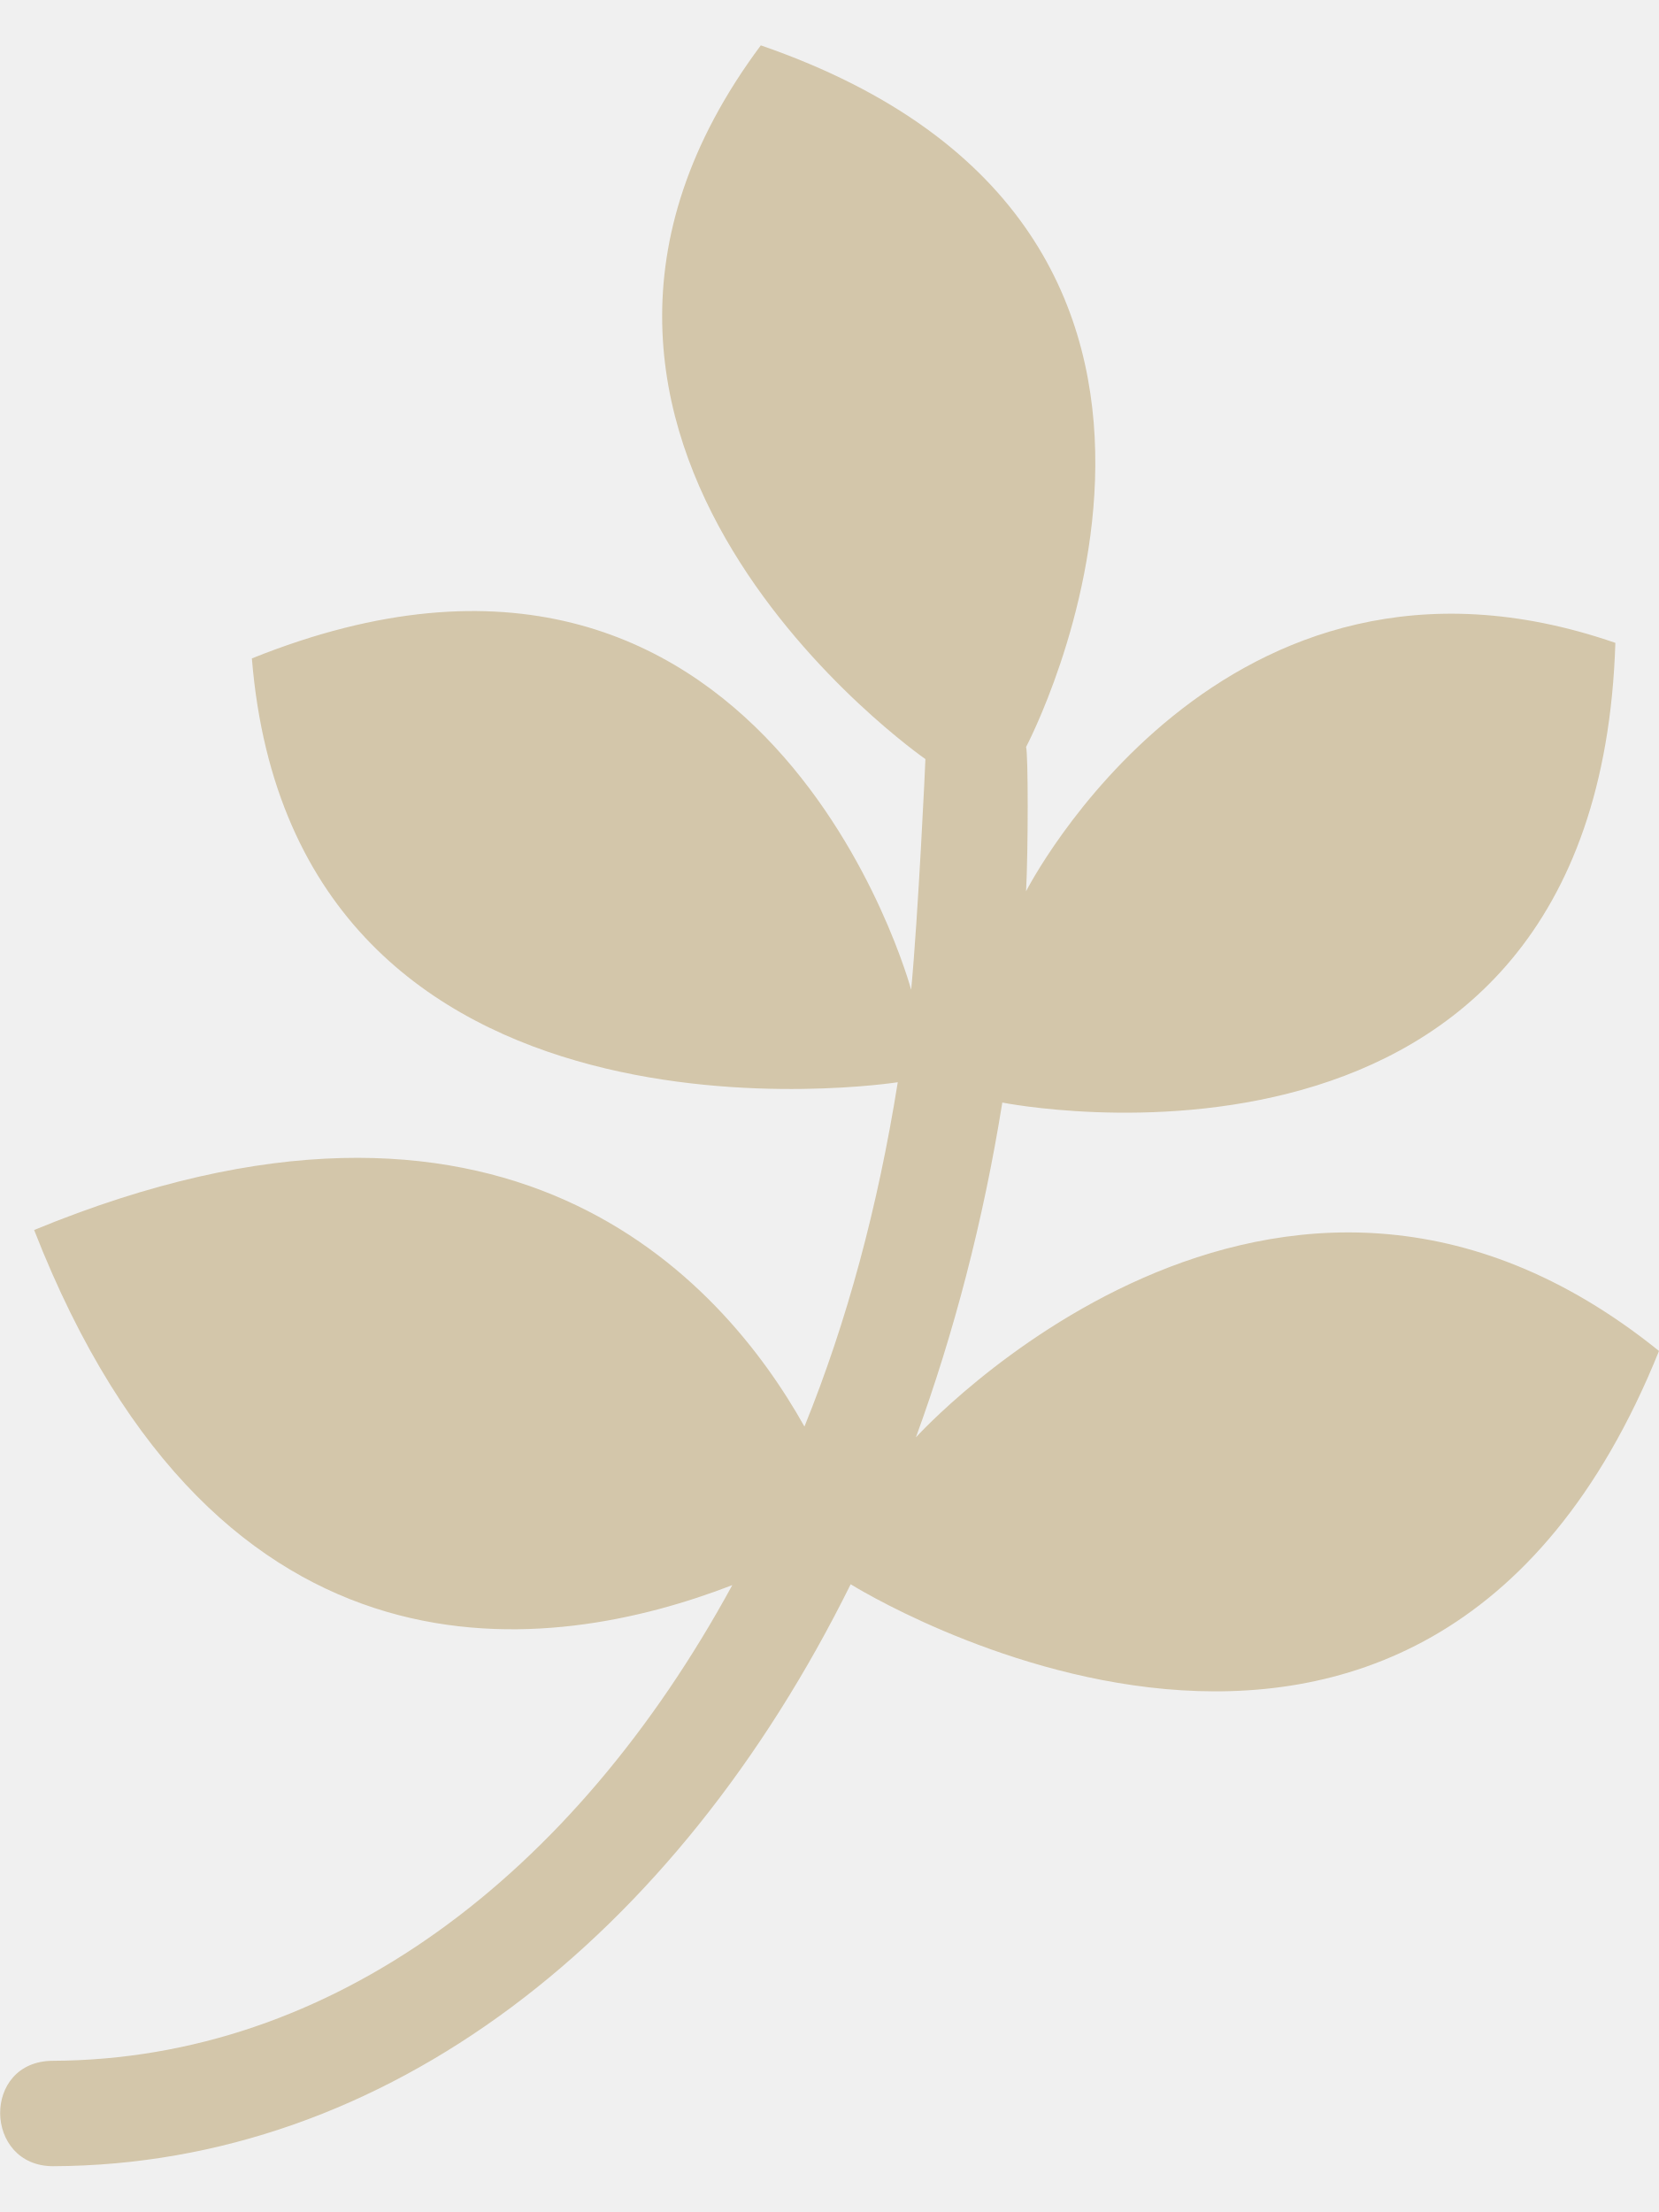
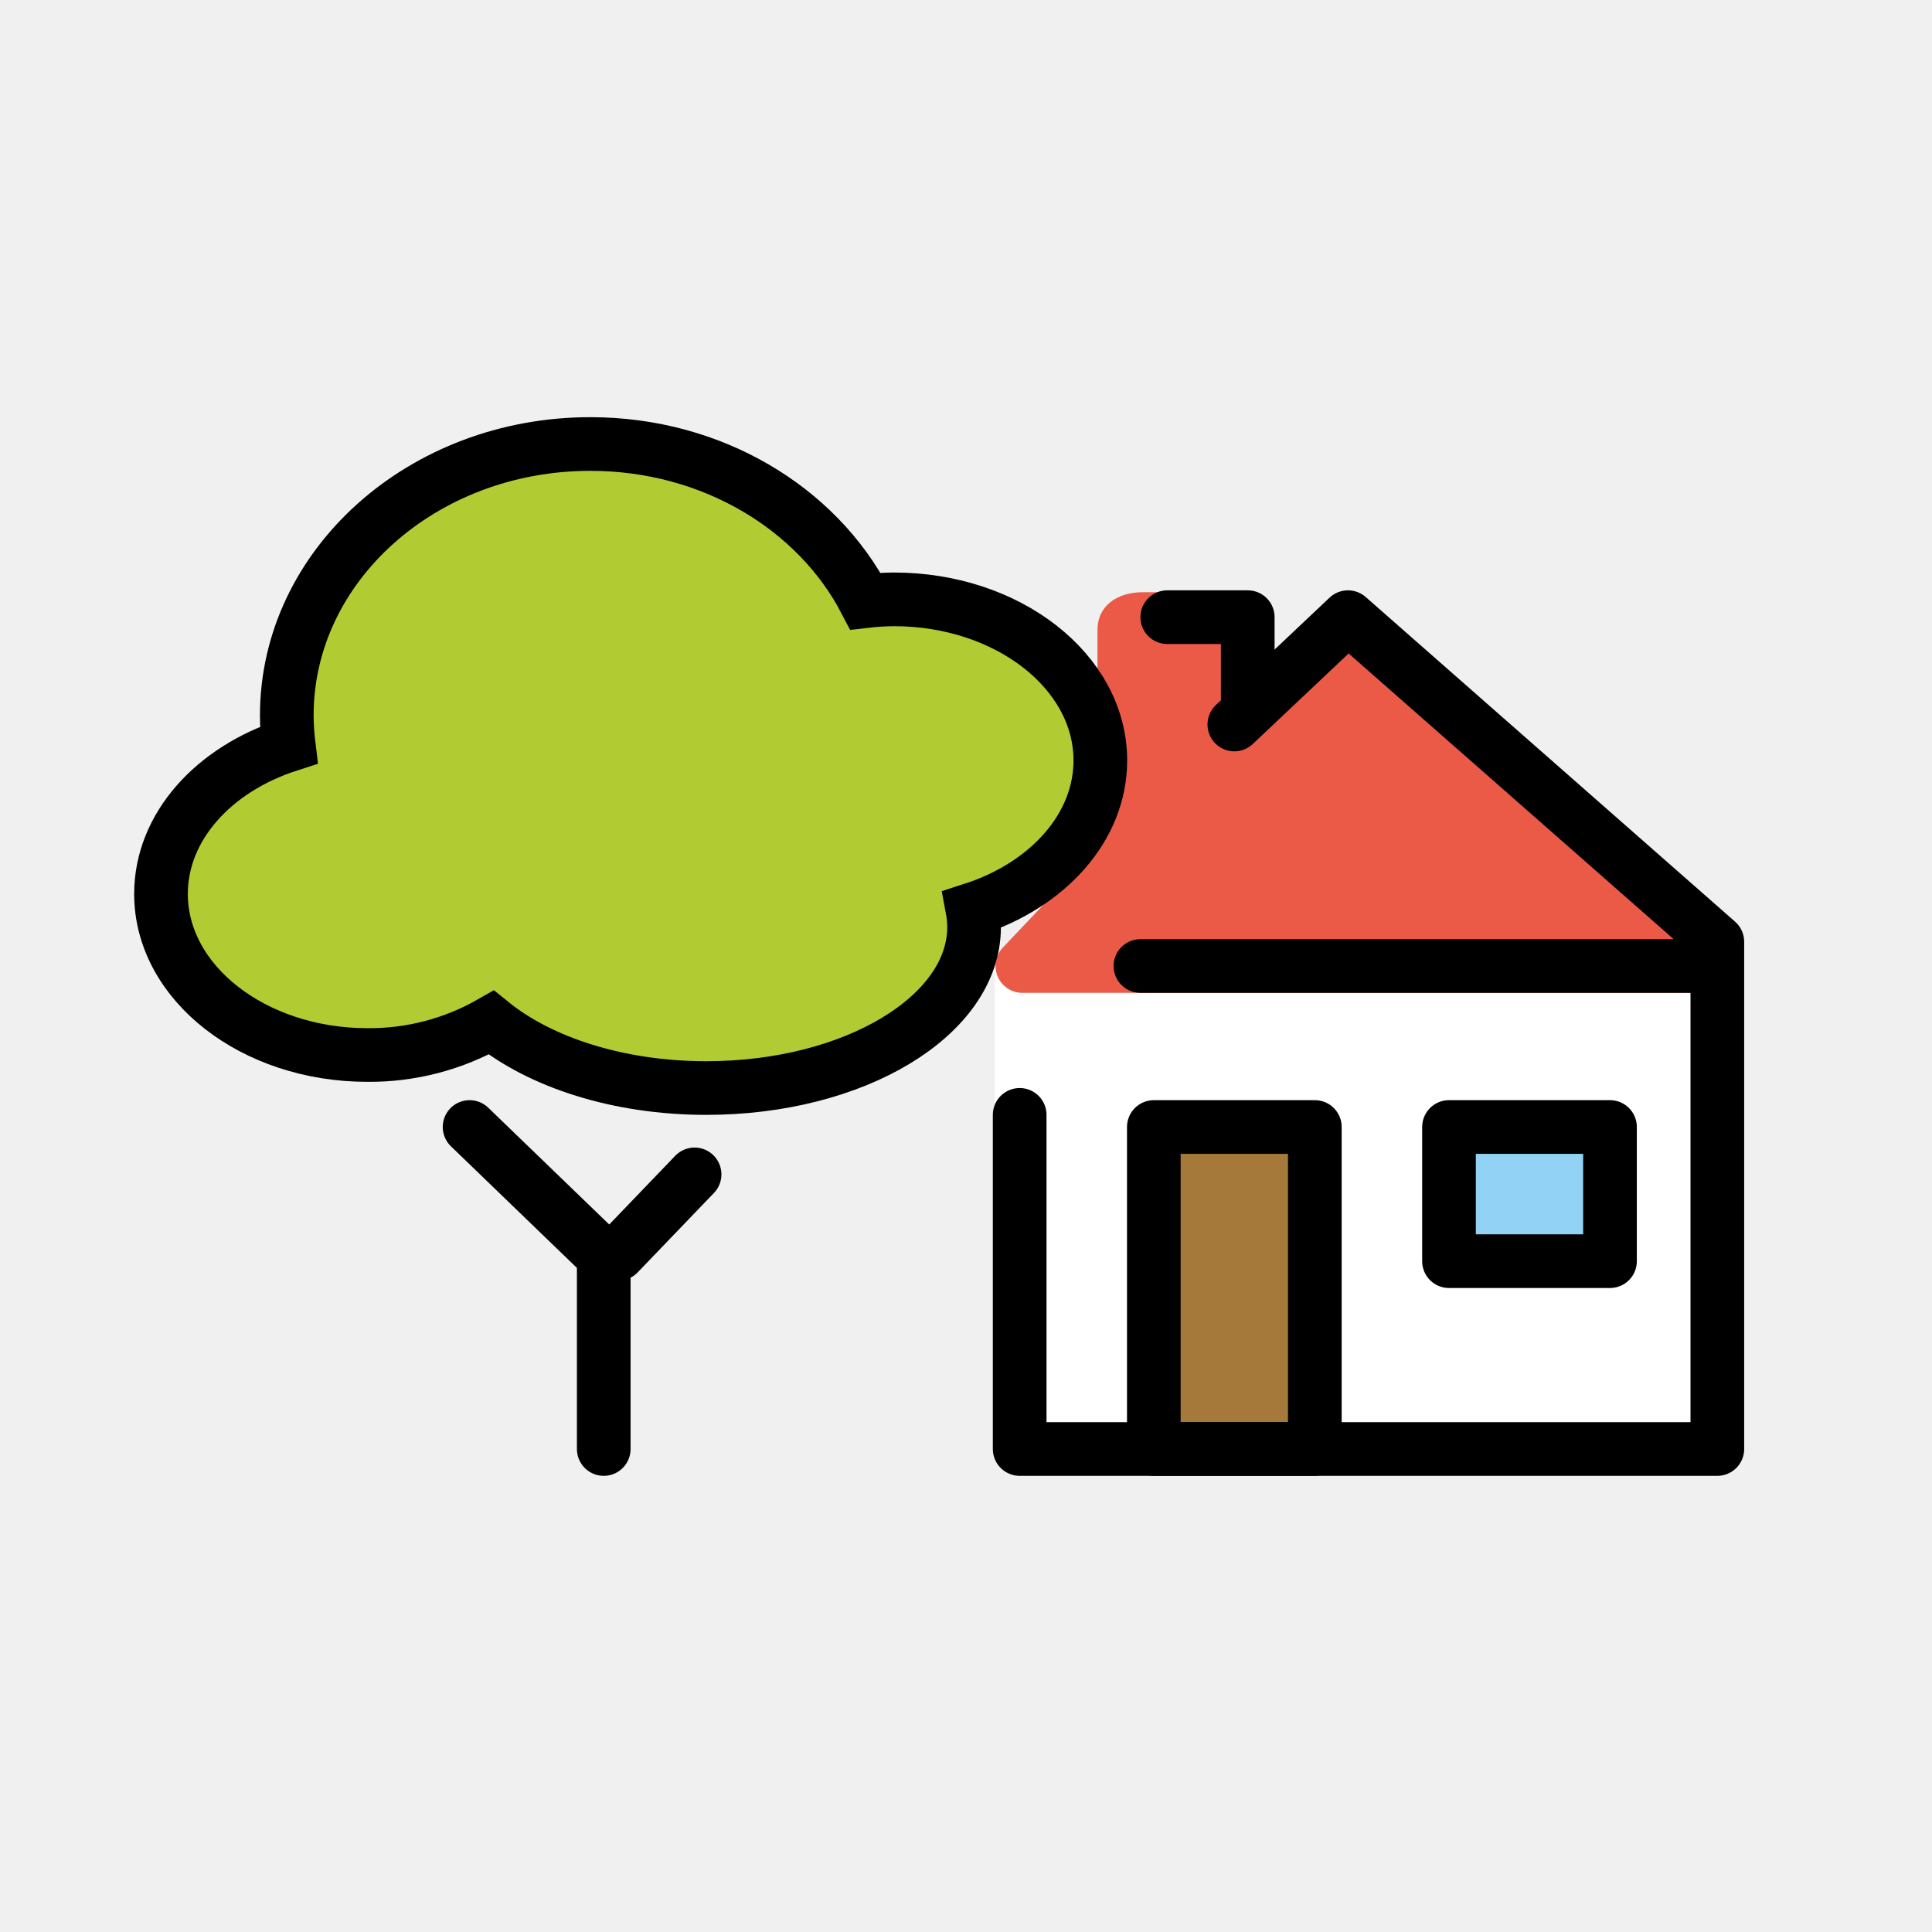
- <svg xmlns="http://www.w3.org/2000/svg" height="16" width="12" viewBox="0 0 384 512">
-   <path opacity="1" fill="#d3c6aa" d="M384 312.7c-55.1 136.7-187.1 54-187.1 54-40.5 81.8-107.4 134.4-184.6 134.7-16.1 0-16.6-24.4 0-24.4 64.4-.3 120.5-42.7 157.2-110.1-41.1 15.9-118.6 27.9-161.6-82.2 109-44.9 159.1 11.2 178.3 45.5 9.9-24.4 17-50.9 21.6-79.7 0 0-139.7 21.9-149.5-98.1 119.1-47.9 152.6 76.7 152.6 76.7 1.6-16.7 3.3-52.6 3.3-53.4 0 0-106.3-73.7-38.1-165.2 124.6 43 61.4 162.4 61.4 162.4 .5 1.6 .5 23.8 0 33.4 0 0 45.2-89 136.4-57.5-4.2 134-141.9 106.4-141.9 106.4-4.4 27.4-11.2 53.4-20 77.5 0 0 83-91.8 172-20z" />
+ <svg xmlns="http://www.w3.org/2000/svg" id="emoji" viewBox="0 0 72 72" version="1.1">
+   <g id="color">
+     <rect x="37.075" y="36.053" width="26.884" height="18.114" fill="#FFFFFF" />
+     <polygon fill="#EA5A47" stroke="#EA5A47" stroke-linecap="round" stroke-linejoin="round" stroke-miterlimit="10" stroke-width="2" points="50.235,23.2 38.1,36 63.5,36" />
+     <path fill="#EA5A47" d="M47.3,26l-6.4,6.059v-8.573c0-0.931,0.755-1.416,1.686-1.416h3.028 c0.931,0,1.686,0.485,1.686,1.416C47.3,23.486,47.3,26,47.3,26z" />
+     <rect x="43" y="42" width="6" height="12" fill="#A57939" />
+     <rect x="54" y="42" width="6" height="5" fill="#92D3F5" />
+     <path fill="#B1CC33" d="M41.006,28.339c0-3.312-3.445-6.003-7.694-6.003c-0.355,0.003-0.71,0.025-1.062,0.066 c-1.8-3.455-5.707-5.855-10.25-5.855c-6.248,0-11.312,4.529-11.312,10.114c0.001,0.369,0.025,0.738,0.07,1.104 C7.966,28.666,6,30.81,6,33.314c0,3.312,3.445,6.003,7.694,6.003c1.615,0.014,3.206-0.402,4.614-1.207 c1.818,1.477,4.726,2.438,8.015,2.438c5.511,0,9.978-2.688,9.978-6.003c-0.001-0.219-0.021-0.438-0.061-0.653 C39.036,32.99,41.006,30.845,41.006,28.339z" />
+   </g>
+   <g id="hair" />
+   <g id="skin" />
+   <g id="skin-shadow" />
+   <g id="line">
+     <polyline fill="none" stroke="#000000" stroke-linecap="round" stroke-linejoin="round" stroke-miterlimit="10" stroke-width="2" points="46,27 50.235,23 64,35.098 64,54 38,54 38,41.548" />
+     <rect x="43" y="42" width="6" height="12" fill="none" stroke="#000000" stroke-linecap="round" stroke-linejoin="round" stroke-miterlimit="10" stroke-width="2" />
+     <rect x="54" y="42" width="6" height="5" fill="none" stroke="#000000" stroke-linecap="round" stroke-linejoin="round" stroke-miterlimit="10" stroke-width="2" />
+     <polyline fill="none" stroke="#000000" stroke-linecap="round" stroke-linejoin="round" stroke-miterlimit="10" stroke-width="2" points="43.5,23 46.5,23 46.5,26" />
+     <path fill="none" stroke="#000000" stroke-miterlimit="10" stroke-width="2" d="M31.245,39.34" />
+     <polyline fill="none" stroke="#000000" stroke-linecap="round" stroke-linejoin="round" stroke-width="2" points="22.5,54 22.5,46.827 17.5,42" />
+     <line x1="23.041" x2="25.885" y1="46.727" y2="43.766" fill="none" stroke="#000000" stroke-linecap="round" stroke-linejoin="round" stroke-width="2" />
+     <path fill="none" stroke="#000000" stroke-linecap="round" stroke-miterlimit="10" stroke-width="2" d="M41.006,28.339 c0-3.312-3.445-6.003-7.694-6.003c-0.355,0.003-0.71,0.025-1.062,0.066c-1.8-3.455-5.707-5.855-10.25-5.855 c-6.248,0-11.312,4.529-11.312,10.114c0.001,0.369,0.025,0.738,0.07,1.104C7.966,28.666,6,30.81,6,33.314 c0,3.312,3.445,6.003,7.694,6.003c1.615,0.014,3.206-0.402,4.614-1.207c1.818,1.477,4.726,2.438,8.015,2.438 c5.511,0,9.978-2.688,9.978-6.003c-0.001-0.219-0.021-0.438-0.061-0.653 C39.036,32.99,41.006,30.845,41.006,28.339z" />
+     <line x1="63.5" x2="42.5" y1="36" y2="36" fill="none" stroke="#000000" stroke-linecap="round" stroke-linejoin="round" stroke-miterlimit="10" stroke-width="2" />
+   </g>
</svg>
